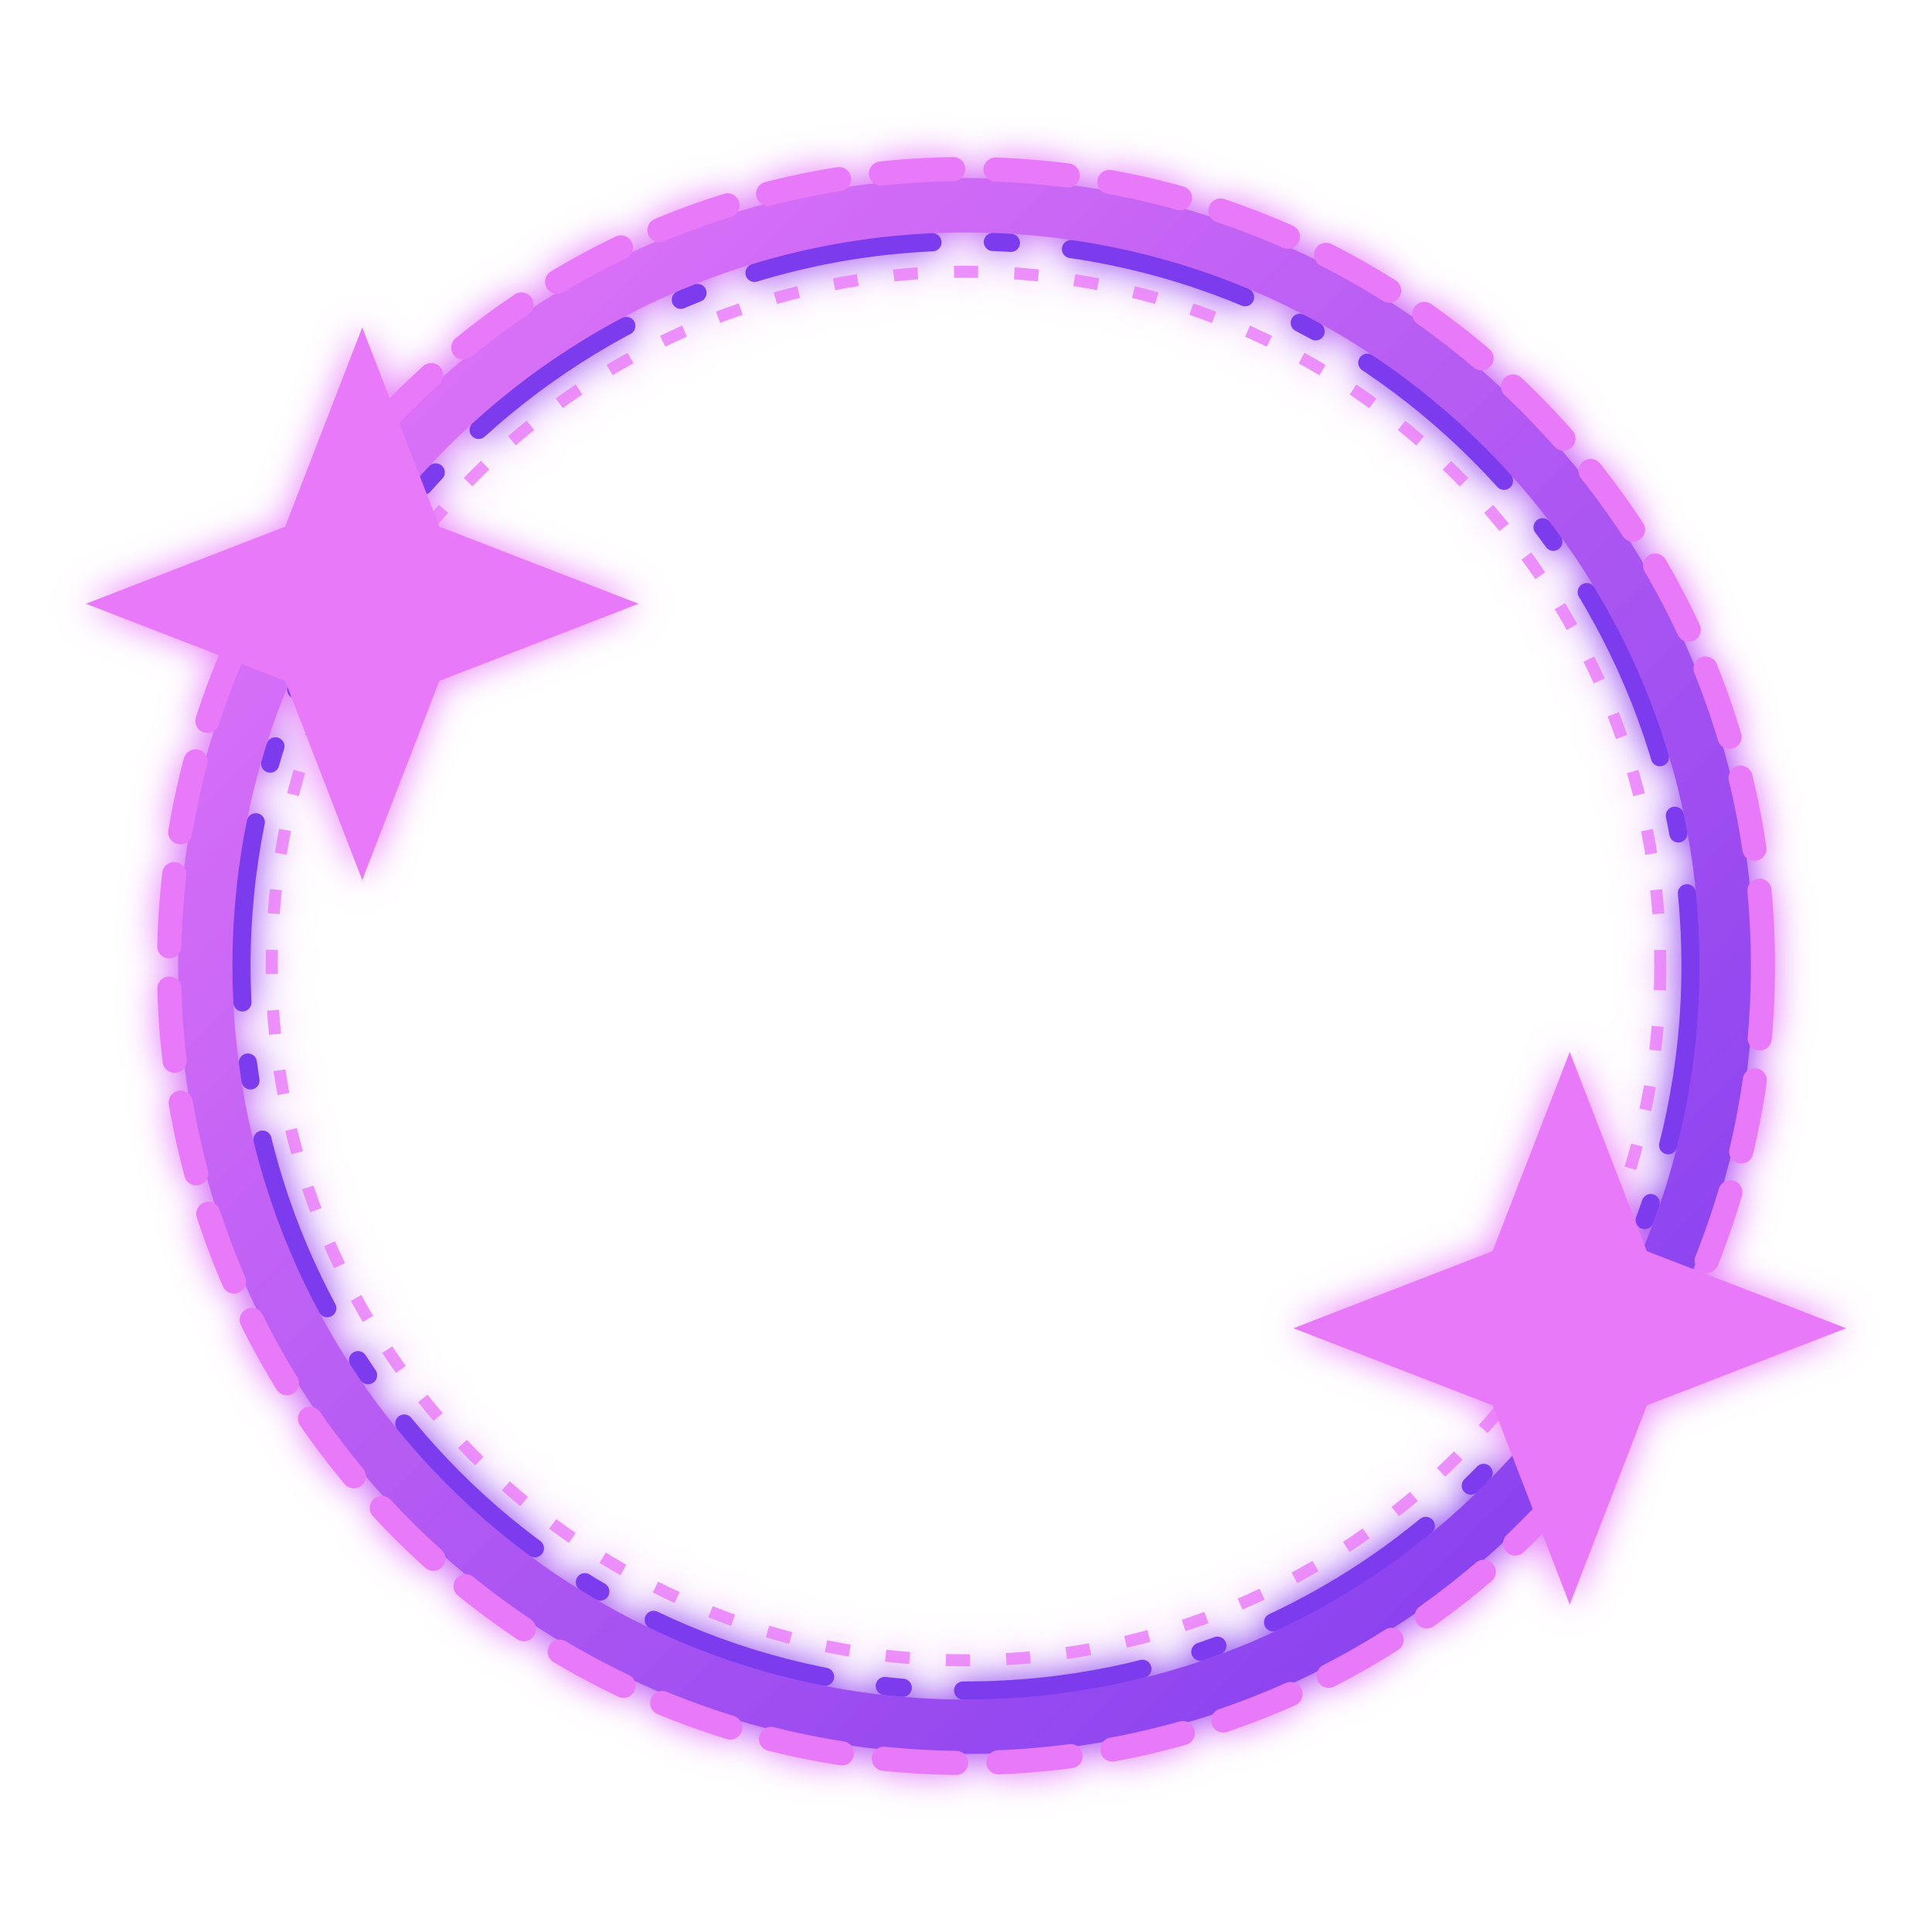
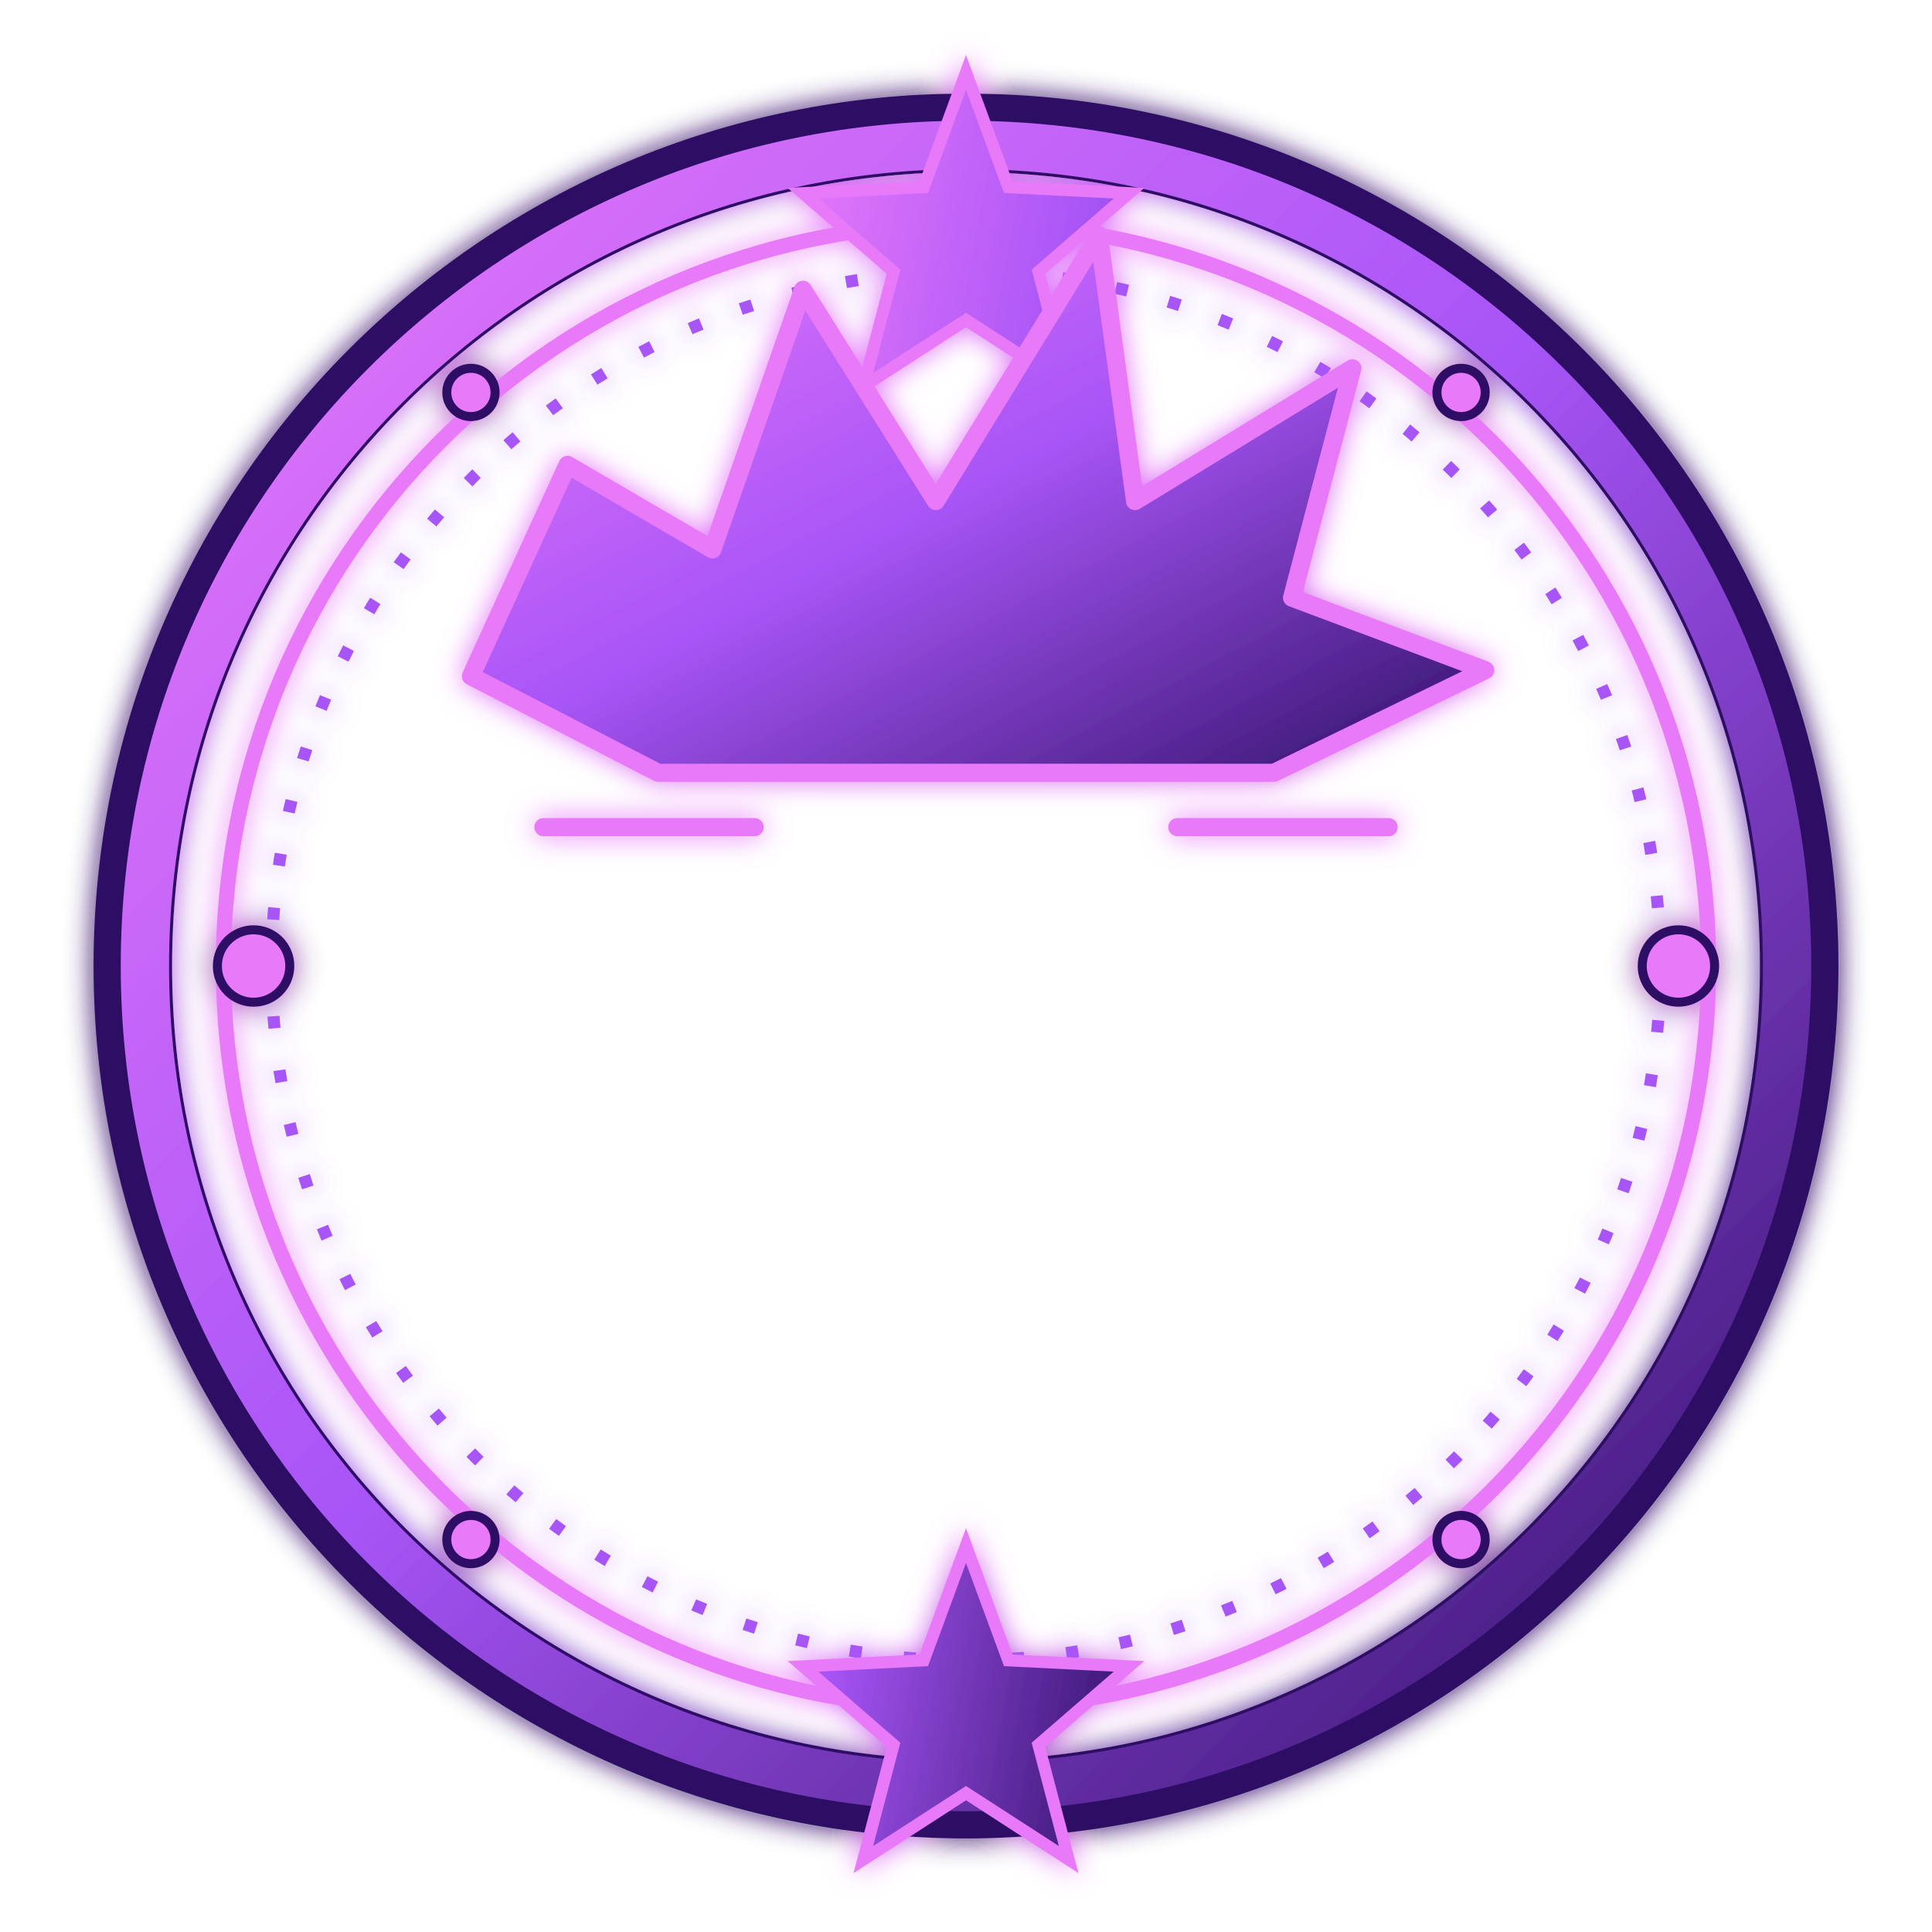
<svg xmlns="http://www.w3.org/2000/svg" width="320" height="320" viewBox="0 0 320 320" role="img" aria-labelledby="title desc">
  <defs>
-     <filter id="glow" x="-50%" y="-50%" width="200%" height="200%">
-       <feGaussianBlur stdDeviation="3" result="blur" />
+     <linearGradient id="metal" x1="0" y1="0" x2="1" y2="1">
+       <stop stop-color="#e879f9" />
+       <stop offset=".48" stop-color="#a855f7" />
+       <stop offset="1" stop-color="#2e1065" />
+     </linearGradient>
+     <filter id="glow" x="-30%" y="-30%" width="160%" height="160%">
+       <feGaussianBlur stdDeviation="2.3" result="blur" />
      <feMerge>
        <feMergeNode in="blur" />
        <feMergeNode in="SourceGraphic" />
      </feMerge>
    </filter>
-     <linearGradient id="ring" x1="0" y1="0" x2="1" y2="1">
-       <stop stop-color="#E879F9" />
-       <stop offset="1" stop-color="#7C3AED" />
-     </linearGradient>
  </defs>
  <g filter="url(#glow)">
-     <circle cx="160" cy="160" r="126" fill="none" stroke="url(#ring)" stroke-width="9" />
-     <circle cx="160" cy="160" r="115" fill="none" stroke="#E879F9" stroke-opacity=".8" stroke-width="2" stroke-dasharray="4 6" />
-     <g fill="none" stroke-linecap="round">
-       <circle cx="160" cy="160" r="132" stroke="#E879F9" stroke-width="4" stroke-dasharray="12 7" />
-       <circle cx="160" cy="160" r="120" stroke="#7C3AED" stroke-width="3" stroke-dasharray="30 10 3 10" />
-       <path d="M60 57 72 88 103 100 72 112 60 143 48 112 17 100 48 88Z M260 177 272 208 303 220 272 232 260 263 248 232 217 220 248 208Z" fill="#E879F9" stroke="#E879F9" stroke-width="2" />
+     <circle cx="160" cy="160" r="138" fill="none" stroke="#2e1065" stroke-width="13" />
+     <circle cx="160" cy="160" r="136" fill="none" stroke="url(#metal)" stroke-width="8" />
+     <circle cx="160" cy="160" r="123" fill="none" stroke="#e879f9" stroke-width="2.5" />
+     <circle cx="160" cy="160" r="115" fill="none" stroke="#a855f7" stroke-width="2" stroke-dasharray="2 7" />
+     <path d="M160 12 L167 31 L187 32 L172 45 L177 64 L160 53 L143 64 L148 45 L133 32 L153 31Z M160 256 L167 275 L187 276 L172 289 L177 308 L160 297 L143 308 L148 289 L133 276 L153 275Z" fill="url(#metal)" stroke="#e879f9" stroke-width="2" />
+     <path d="M78 112 L94 77 L118 91 L133 48 L155 83 L182 39 L188 83 L224 61 L214 99 L246 111 L211 128 L109 128Z" fill="url(#metal)" stroke="#e879f9" stroke-width="3" stroke-linejoin="round" />
+     <path d="M90 137 L125 137 M195 137 L230 137" stroke="#e879f9" stroke-width="3" stroke-linecap="round" />
+     <g fill="#e879f9" stroke="#2e1065" stroke-width="1.5">
+       <circle cx="42" cy="160" r="6" />
+       <circle cx="278" cy="160" r="6" />
+       <circle cx="78" cy="65" r="4" />
+       <circle cx="242" cy="65" r="4" />
+       <circle cx="78" cy="255" r="4" />
+       <circle cx="242" cy="255" r="4" />
    </g>
  </g>
</svg>
